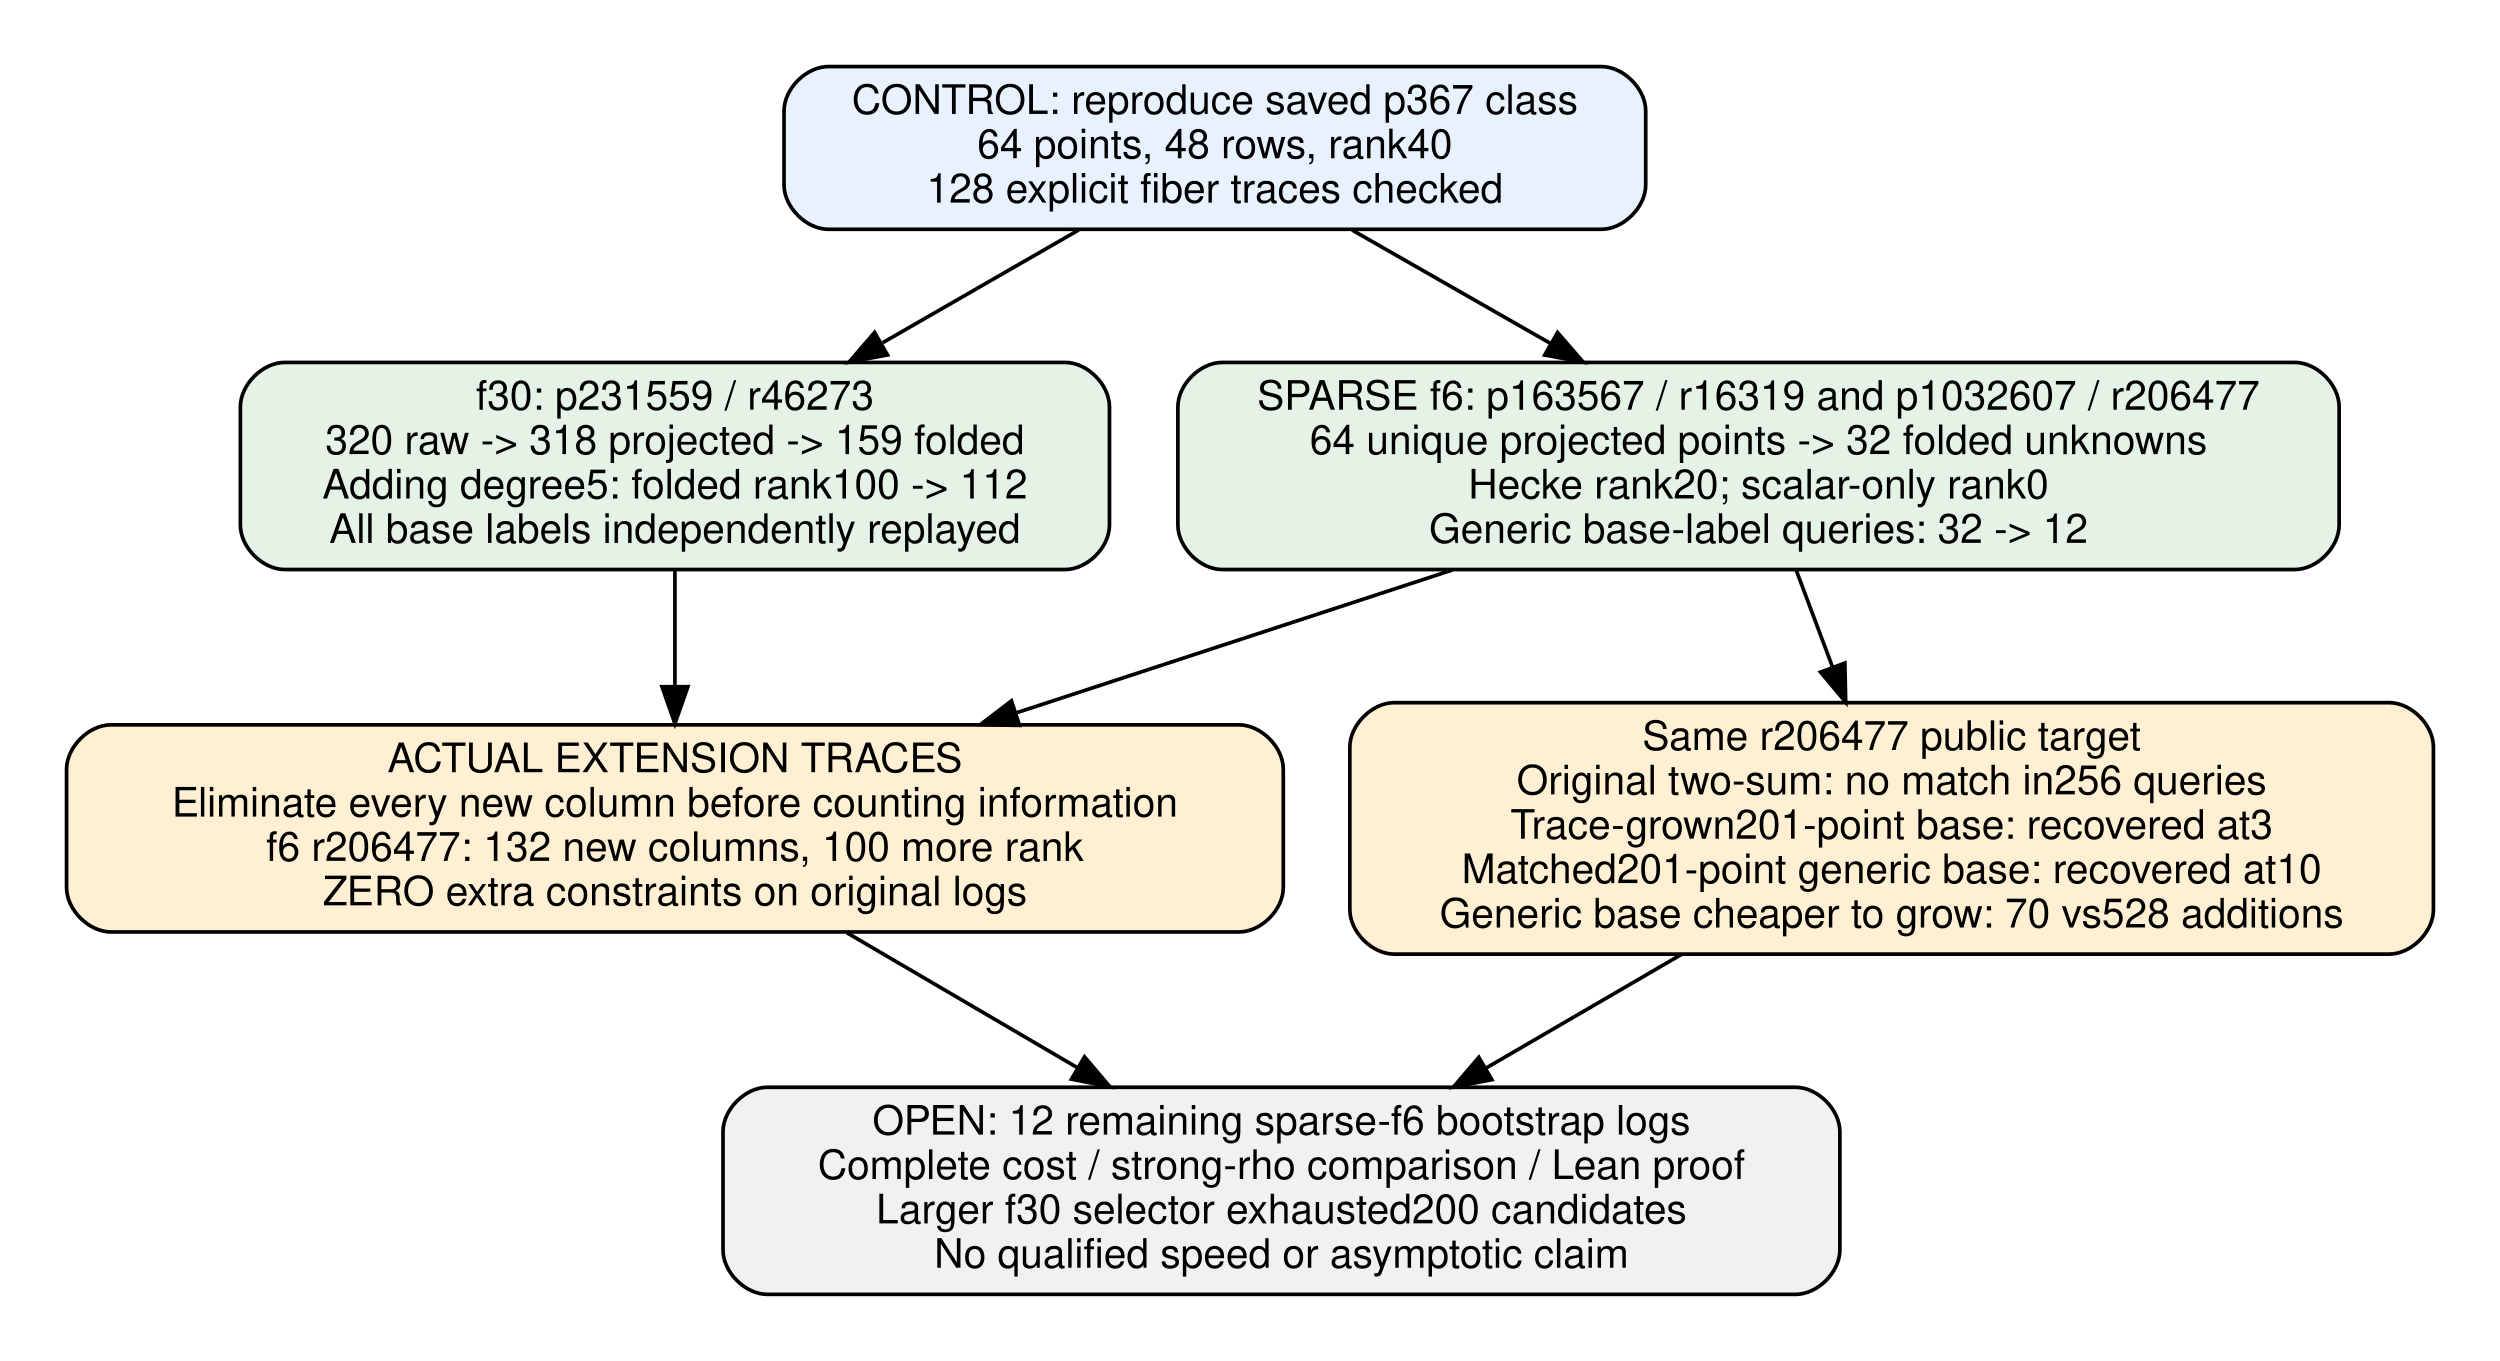
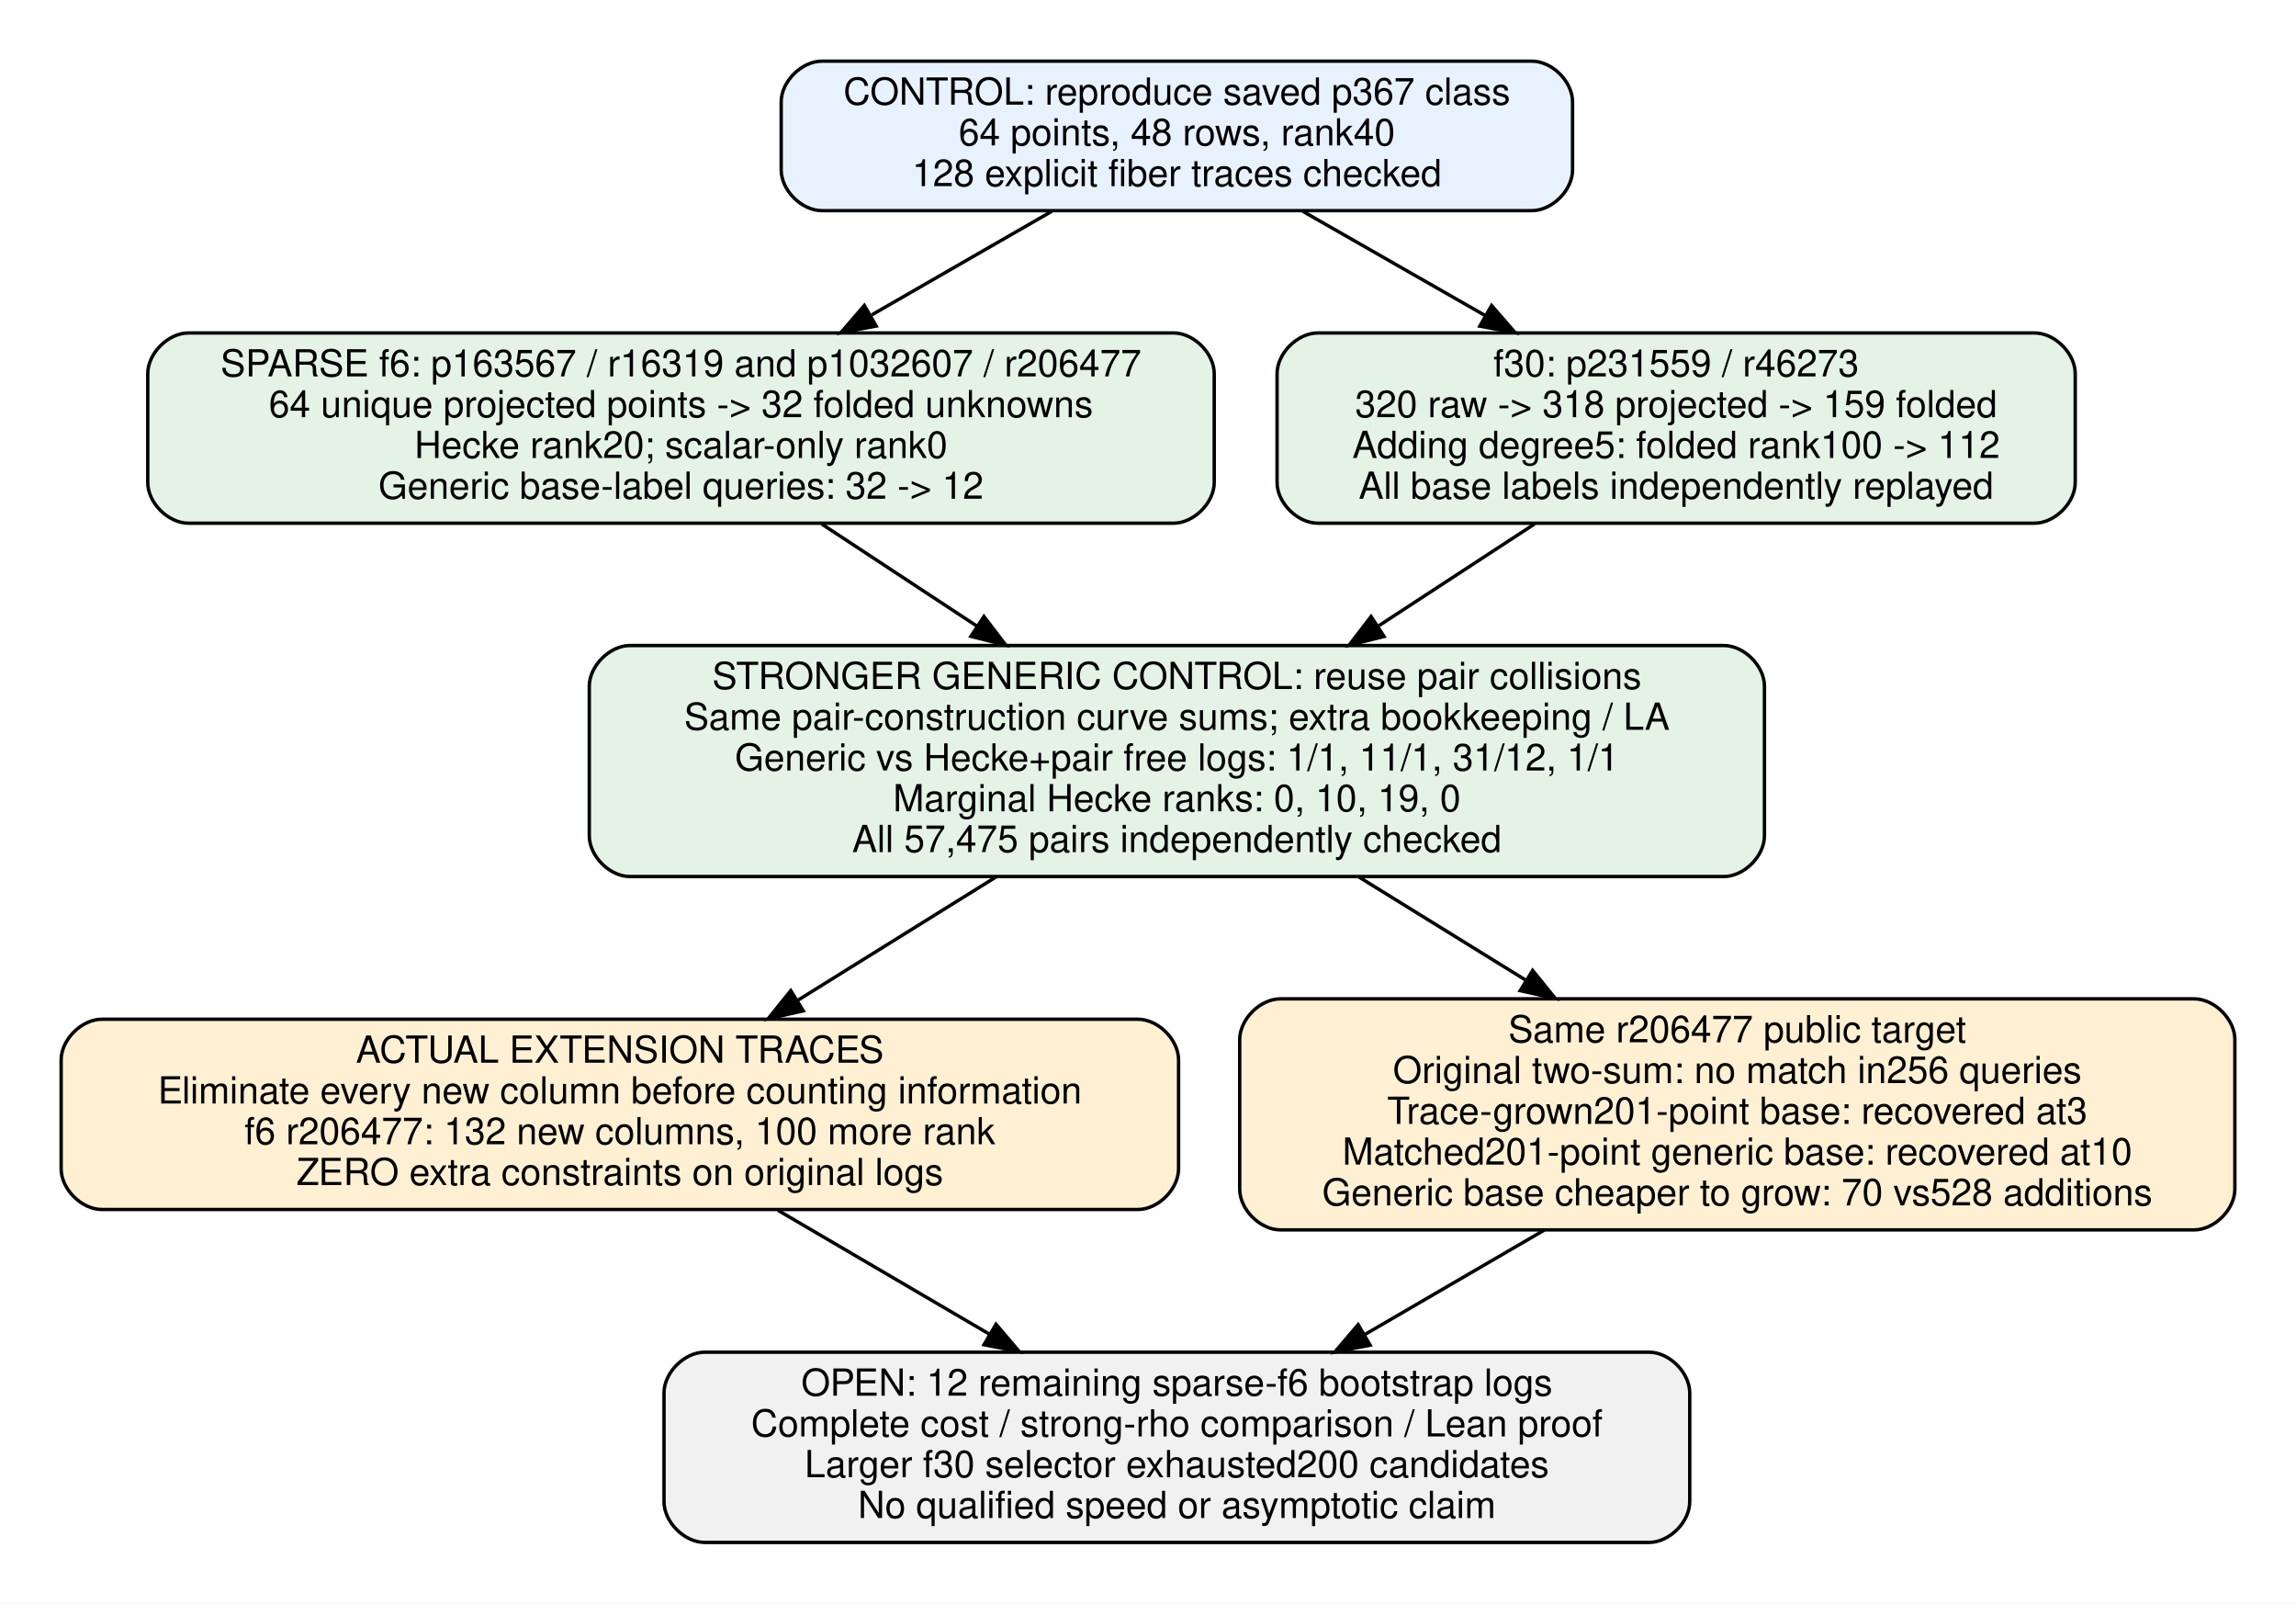
- <svg xmlns="http://www.w3.org/2000/svg" width="676pt" height="368pt" viewBox="0.00 0.00 676.00 368.00">
-   <g id="graph0" class="graph" transform="scale(1 1) rotate(0) translate(18 350)">
-     <polygon fill="white" stroke="transparent" points="-18,18 -18,-350 658,-350 658,18 -18,18" />
+ <svg xmlns="http://www.w3.org/2000/svg" width="676pt" height="472pt" viewBox="0.00 0.00 676.00 472.00">
+   <g id="graph0" class="graph" transform="scale(1 1) rotate(0) translate(18 454)">
+     <polygon fill="white" stroke="transparent" points="-18,18 -18,-454 658,-454 658,18 -18,18" />
    <g id="node1" class="node">
-       <path fill="#e8f2ff" stroke="black" d="M415,-332C415,-332 206,-332 206,-332 200,-332 194,-326 194,-320 194,-320 194,-300 194,-300 194,-294 200,-288 206,-288 206,-288 415,-288 415,-288 421,-288 427,-294 427,-300 427,-300 427,-320 427,-320 427,-326 421,-332 415,-332" />
-       <text text-anchor="middle" x="310.5" y="-319.2" font-family="Helvetica,sans-Serif" font-size="11.00">CONTROL: reproduce saved p367 class</text>
-       <text text-anchor="middle" x="310.5" y="-307.2" font-family="Helvetica,sans-Serif" font-size="11.00">64 points, 48 rows, rank40</text>
-       <text text-anchor="middle" x="310.5" y="-295.2" font-family="Helvetica,sans-Serif" font-size="11.00">128 explicit fiber traces checked</text>
+       <path fill="#e8f2ff" stroke="black" d="M433,-436C433,-436 224,-436 224,-436 218,-436 212,-430 212,-424 212,-424 212,-404 212,-404 212,-398 218,-392 224,-392 224,-392 433,-392 433,-392 439,-392 445,-398 445,-404 445,-404 445,-424 445,-424 445,-430 439,-436 433,-436" />
+       <text text-anchor="middle" x="328.5" y="-423.2" font-family="Helvetica,sans-Serif" font-size="11.00">CONTROL: reproduce saved p367 class</text>
+       <text text-anchor="middle" x="328.5" y="-411.2" font-family="Helvetica,sans-Serif" font-size="11.00">64 points, 48 rows, rank40</text>
+       <text text-anchor="middle" x="328.5" y="-399.2" font-family="Helvetica,sans-Serif" font-size="11.00">128 explicit fiber traces checked</text>
    </g>
    <g id="node2" class="node">
-       <path fill="#e4f3e5" stroke="black" d="M602.5,-252C602.5,-252 312.5,-252 312.5,-252 306.5,-252 300.5,-246 300.5,-240 300.5,-240 300.5,-208 300.5,-208 300.5,-202 306.5,-196 312.5,-196 312.5,-196 602.5,-196 602.5,-196 608.5,-196 614.5,-202 614.5,-208 614.5,-208 614.5,-240 614.5,-240 614.5,-246 608.5,-252 602.5,-252" />
-       <text text-anchor="middle" x="457.5" y="-239.2" font-family="Helvetica,sans-Serif" font-size="11.00">SPARSE f6: p163567 / r16319 and p1032607 / r206477</text>
-       <text text-anchor="middle" x="457.5" y="-227.2" font-family="Helvetica,sans-Serif" font-size="11.00">64 unique projected points -&gt; 32 folded unknowns</text>
-       <text text-anchor="middle" x="457.5" y="-215.2" font-family="Helvetica,sans-Serif" font-size="11.00">Hecke rank20; scalar-only rank0</text>
-       <text text-anchor="middle" x="457.5" y="-203.2" font-family="Helvetica,sans-Serif" font-size="11.00">Generic base-label queries: 32 -&gt; 12</text>
+       <path fill="#e4f3e5" stroke="black" d="M327.5,-356C327.5,-356 37.5,-356 37.5,-356 31.5,-356 25.5,-350 25.5,-344 25.5,-344 25.5,-312 25.5,-312 25.5,-306 31.5,-300 37.5,-300 37.5,-300 327.5,-300 327.5,-300 333.5,-300 339.5,-306 339.5,-312 339.5,-312 339.5,-344 339.5,-344 339.5,-350 333.5,-356 327.5,-356" />
+       <text text-anchor="middle" x="182.5" y="-343.2" font-family="Helvetica,sans-Serif" font-size="11.00">SPARSE f6: p163567 / r16319 and p1032607 / r206477</text>
+       <text text-anchor="middle" x="182.5" y="-331.2" font-family="Helvetica,sans-Serif" font-size="11.00">64 unique projected points -&gt; 32 folded unknowns</text>
+       <text text-anchor="middle" x="182.5" y="-319.2" font-family="Helvetica,sans-Serif" font-size="11.00">Hecke rank20; scalar-only rank0</text>
+       <text text-anchor="middle" x="182.5" y="-307.2" font-family="Helvetica,sans-Serif" font-size="11.00">Generic base-label queries: 32 -&gt; 12</text>
    </g>
    <g id="edge1" class="edge">
-       <path fill="none" stroke="black" d="M347.59,-287.8C363.89,-278.49 383.39,-267.35 401.4,-257.05" />
-       <polygon fill="black" stroke="black" points="403.16,-260.08 410.11,-252.08 399.69,-254 403.16,-260.08" />
+       <path fill="none" stroke="black" d="M291.66,-391.8C275.62,-382.57 256.46,-371.55 238.7,-361.34" />
+       <polygon fill="black" stroke="black" points="239.98,-358.03 229.57,-356.08 236.49,-364.1 239.98,-358.03" />
    </g>
    <g id="node3" class="node">
-       <path fill="#e4f3e5" stroke="black" d="M270,-252C270,-252 59,-252 59,-252 53,-252 47,-246 47,-240 47,-240 47,-208 47,-208 47,-202 53,-196 59,-196 59,-196 270,-196 270,-196 276,-196 282,-202 282,-208 282,-208 282,-240 282,-240 282,-246 276,-252 270,-252" />
-       <text text-anchor="middle" x="164.5" y="-239.2" font-family="Helvetica,sans-Serif" font-size="11.00">f30: p231559 / r46273</text>
-       <text text-anchor="middle" x="164.5" y="-227.2" font-family="Helvetica,sans-Serif" font-size="11.00">320 raw -&gt; 318 projected -&gt; 159 folded</text>
-       <text text-anchor="middle" x="164.5" y="-215.2" font-family="Helvetica,sans-Serif" font-size="11.00">Adding degree5: folded rank100 -&gt; 112</text>
-       <text text-anchor="middle" x="164.5" y="-203.2" font-family="Helvetica,sans-Serif" font-size="11.00">All base labels independently replayed</text>
+       <path fill="#e4f3e5" stroke="black" d="M581,-356C581,-356 370,-356 370,-356 364,-356 358,-350 358,-344 358,-344 358,-312 358,-312 358,-306 364,-300 370,-300 370,-300 581,-300 581,-300 587,-300 593,-306 593,-312 593,-312 593,-344 593,-344 593,-350 587,-356 581,-356" />
+       <text text-anchor="middle" x="475.5" y="-343.2" font-family="Helvetica,sans-Serif" font-size="11.00">f30: p231559 / r46273</text>
+       <text text-anchor="middle" x="475.5" y="-331.2" font-family="Helvetica,sans-Serif" font-size="11.00">320 raw -&gt; 318 projected -&gt; 159 folded</text>
+       <text text-anchor="middle" x="475.5" y="-319.2" font-family="Helvetica,sans-Serif" font-size="11.00">Adding degree5: folded rank100 -&gt; 112</text>
+       <text text-anchor="middle" x="475.5" y="-307.2" font-family="Helvetica,sans-Serif" font-size="11.00">All base labels independently replayed</text>
    </g>
    <g id="edge2" class="edge">
-       <path fill="none" stroke="black" d="M273.66,-287.8C257.62,-278.57 238.46,-267.55 220.7,-257.34" />
-       <polygon fill="black" stroke="black" points="221.98,-254.03 211.57,-252.08 218.49,-260.1 221.98,-254.03" />
+       <path fill="none" stroke="black" d="M365.59,-391.8C381.89,-382.49 401.39,-371.35 419.4,-361.05" />
+       <polygon fill="black" stroke="black" points="421.16,-364.08 428.11,-356.08 417.69,-358 421.16,-364.08" />
    </g>
    <g id="node4" class="node">
+       <path fill="#e4f3e5" stroke="black" d="M489.5,-264C489.5,-264 167.5,-264 167.5,-264 161.5,-264 155.5,-258 155.5,-252 155.5,-252 155.5,-208 155.5,-208 155.5,-202 161.5,-196 167.5,-196 167.5,-196 489.5,-196 489.5,-196 495.5,-196 501.5,-202 501.5,-208 501.5,-208 501.5,-252 501.5,-252 501.5,-258 495.5,-264 489.5,-264" />
+       <text text-anchor="middle" x="328.5" y="-251.2" font-family="Helvetica,sans-Serif" font-size="11.00">STRONGER GENERIC CONTROL: reuse pair collisions</text>
+       <text text-anchor="middle" x="328.5" y="-239.2" font-family="Helvetica,sans-Serif" font-size="11.00">Same pair-construction curve sums; extra bookkeeping / LA</text>
+       <text text-anchor="middle" x="328.5" y="-227.2" font-family="Helvetica,sans-Serif" font-size="11.00">Generic vs Hecke+pair free logs: 1/1, 11/1, 31/12, 1/1</text>
+       <text text-anchor="middle" x="328.5" y="-215.2" font-family="Helvetica,sans-Serif" font-size="11.00">Marginal Hecke ranks: 0, 10, 19, 0</text>
+       <text text-anchor="middle" x="328.5" y="-203.2" font-family="Helvetica,sans-Serif" font-size="11.00">All 57,475 pairs independently checked</text>
+     </g>
+     <g id="edge3" class="edge">
+       <path fill="none" stroke="black" d="M223.95,-299.75C238.17,-290.39 254.38,-279.74 269.72,-269.65" />
+       <polygon fill="black" stroke="black" points="271.69,-272.54 278.13,-264.12 267.85,-266.69 271.69,-272.54" />
+     </g>
+     <g id="edge4" class="edge">
+       <path fill="none" stroke="black" d="M433.77,-299.75C419.45,-290.39 403.13,-279.74 387.69,-269.65" />
+       <polygon fill="black" stroke="black" points="389.5,-266.66 379.22,-264.12 385.68,-272.52 389.5,-266.66" />
+     </g>
+     <g id="node5" class="node">
      <path fill="#fff0d4" stroke="black" d="M317,-154C317,-154 12,-154 12,-154 6,-154 0,-148 0,-142 0,-142 0,-110 0,-110 0,-104 6,-98 12,-98 12,-98 317,-98 317,-98 323,-98 329,-104 329,-110 329,-110 329,-142 329,-142 329,-148 323,-154 317,-154" />
      <text text-anchor="middle" x="164.5" y="-141.2" font-family="Helvetica,sans-Serif" font-size="11.00">ACTUAL EXTENSION TRACES</text>
      <text text-anchor="middle" x="164.5" y="-129.2" font-family="Helvetica,sans-Serif" font-size="11.00">Eliminate every new column before counting information</text>
      <text text-anchor="middle" x="164.5" y="-117.2" font-family="Helvetica,sans-Serif" font-size="11.00">f6 r206477: 132 new columns, 100 more rank</text>
      <text text-anchor="middle" x="164.5" y="-105.2" font-family="Helvetica,sans-Serif" font-size="11.00">ZERO extra constraints on original logs</text>
    </g>
-     <g id="edge3" class="edge">
-       <path fill="none" stroke="black" d="M374.71,-195.88C338.05,-183.86 294.78,-169.69 257.05,-157.33" />
-       <polygon fill="black" stroke="black" points="257.68,-153.85 247.08,-154.06 255.5,-160.5 257.68,-153.85" />
+     <g id="edge5" class="edge">
+       <path fill="none" stroke="black" d="M275.25,-195.88C256.52,-184.23 235.5,-171.16 216.84,-159.55" />
+       <polygon fill="black" stroke="black" points="218.51,-156.47 208.17,-154.16 214.82,-162.42 218.51,-156.47" />
    </g>
-     <g id="node5" class="node">
+     <g id="node6" class="node">
      <path fill="#fff0d4" stroke="black" d="M628,-160C628,-160 359,-160 359,-160 353,-160 347,-154 347,-148 347,-148 347,-104 347,-104 347,-98 353,-92 359,-92 359,-92 628,-92 628,-92 634,-92 640,-98 640,-104 640,-104 640,-148 640,-148 640,-154 634,-160 628,-160" />
      <text text-anchor="middle" x="493.5" y="-147.2" font-family="Helvetica,sans-Serif" font-size="11.00">Same r206477 public target</text>
      <text text-anchor="middle" x="493.5" y="-135.2" font-family="Helvetica,sans-Serif" font-size="11.00">Original two-sum: no match in256 queries</text>
      <text text-anchor="middle" x="493.5" y="-123.2" font-family="Helvetica,sans-Serif" font-size="11.00">Trace-grown201-point base: recovered at3</text>
      <text text-anchor="middle" x="493.5" y="-111.2" font-family="Helvetica,sans-Serif" font-size="11.00">Matched201-point generic base: recovered at10</text>
      <text text-anchor="middle" x="493.5" y="-99.2" font-family="Helvetica,sans-Serif" font-size="11.00">Generic base cheaper to grow: 70 vs528 additions</text>
    </g>
-     <g id="edge4" class="edge">
-       <path fill="none" stroke="black" d="M467.72,-195.75C470.77,-187.61 474.2,-178.48 477.53,-169.6" />
-       <polygon fill="black" stroke="black" points="480.85,-170.71 481.08,-160.12 474.29,-168.26 480.85,-170.71" />
+     <g id="edge6" class="edge">
+       <path fill="none" stroke="black" d="M382.07,-195.88C397.71,-186.21 414.94,-175.56 431.08,-165.59" />
+       <polygon fill="black" stroke="black" points="433.25,-168.36 439.92,-160.12 429.57,-162.41 433.25,-168.36" />
    </g>
-     <g id="edge5" class="edge">
-       <path fill="none" stroke="black" d="M164.5,-195.75C164.5,-186.02 164.5,-174.88 164.5,-164.45" />
-       <polygon fill="black" stroke="black" points="168,-164.32 164.5,-154.32 161,-164.32 168,-164.32" />
-     </g>
-     <g id="node6" class="node">
+     <g id="node7" class="node">
      <path fill="#f1f1f1" stroke="black" d="M467.5,-56C467.5,-56 189.5,-56 189.5,-56 183.5,-56 177.5,-50 177.5,-44 177.5,-44 177.5,-12 177.5,-12 177.5,-6 183.5,0 189.5,0 189.5,0 467.5,0 467.5,0 473.5,0 479.5,-6 479.5,-12 479.5,-12 479.5,-44 479.5,-44 479.5,-50 473.5,-56 467.5,-56" />
      <text text-anchor="middle" x="328.5" y="-43.2" font-family="Helvetica,sans-Serif" font-size="11.00">OPEN: 12 remaining sparse-f6 bootstrap logs</text>
      <text text-anchor="middle" x="328.5" y="-31.2" font-family="Helvetica,sans-Serif" font-size="11.00">Complete cost / strong-rho comparison / Lean proof</text>
      <text text-anchor="middle" x="328.5" y="-19.2" font-family="Helvetica,sans-Serif" font-size="11.00">Larger f30 selector exhausted200 candidates</text>
      <text text-anchor="middle" x="328.5" y="-7.2" font-family="Helvetica,sans-Serif" font-size="11.00">No qualified speed or asymptotic claim</text>
    </g>
-     <g id="edge6" class="edge">
+     <g id="edge7" class="edge">
      <path fill="none" stroke="black" d="M211.06,-97.75C230.44,-86.4 253.1,-73.14 273.32,-61.3" />
      <polygon fill="black" stroke="black" points="275.25,-64.23 282.11,-56.15 271.71,-58.19 275.25,-64.23" />
    </g>
-     <g id="edge7" class="edge">
+     <g id="edge8" class="edge">
      <path fill="none" stroke="black" d="M436.72,-91.96C419.57,-81.99 400.78,-71.05 383.73,-61.14" />
      <polygon fill="black" stroke="black" points="385.4,-58.06 375,-56.05 381.88,-64.11 385.4,-58.06" />
    </g>
  </g>
</svg>
